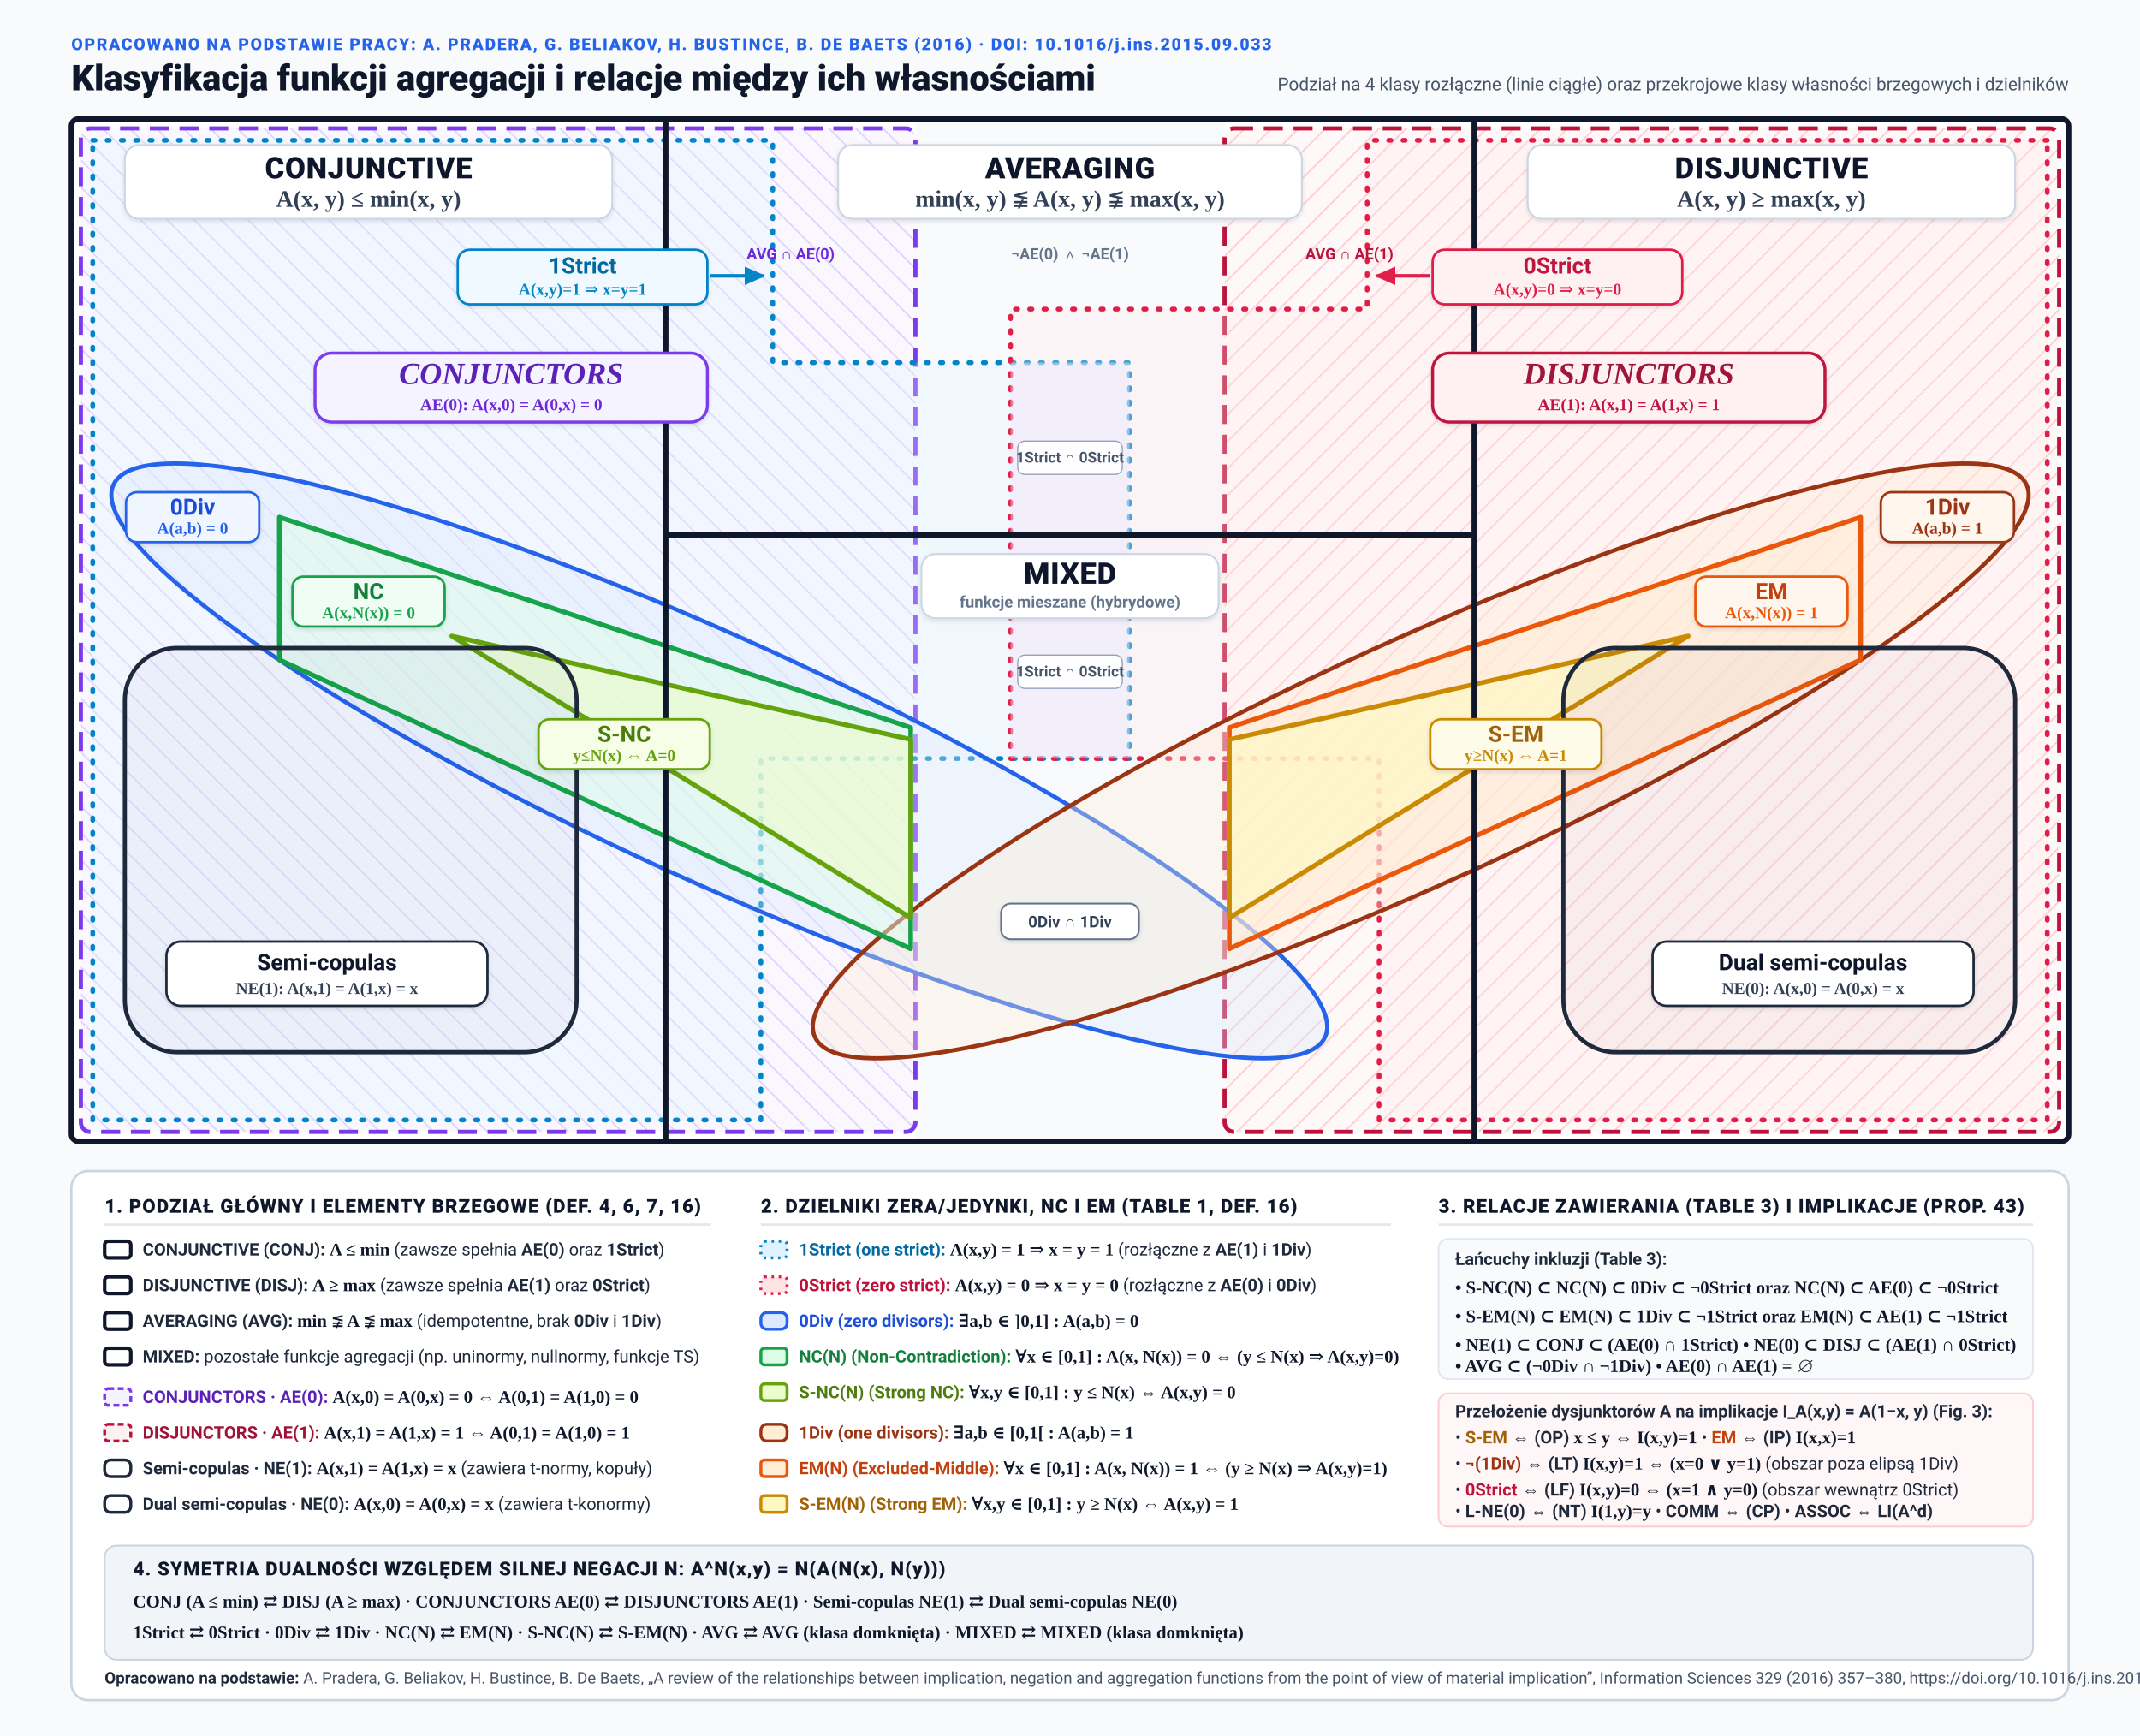
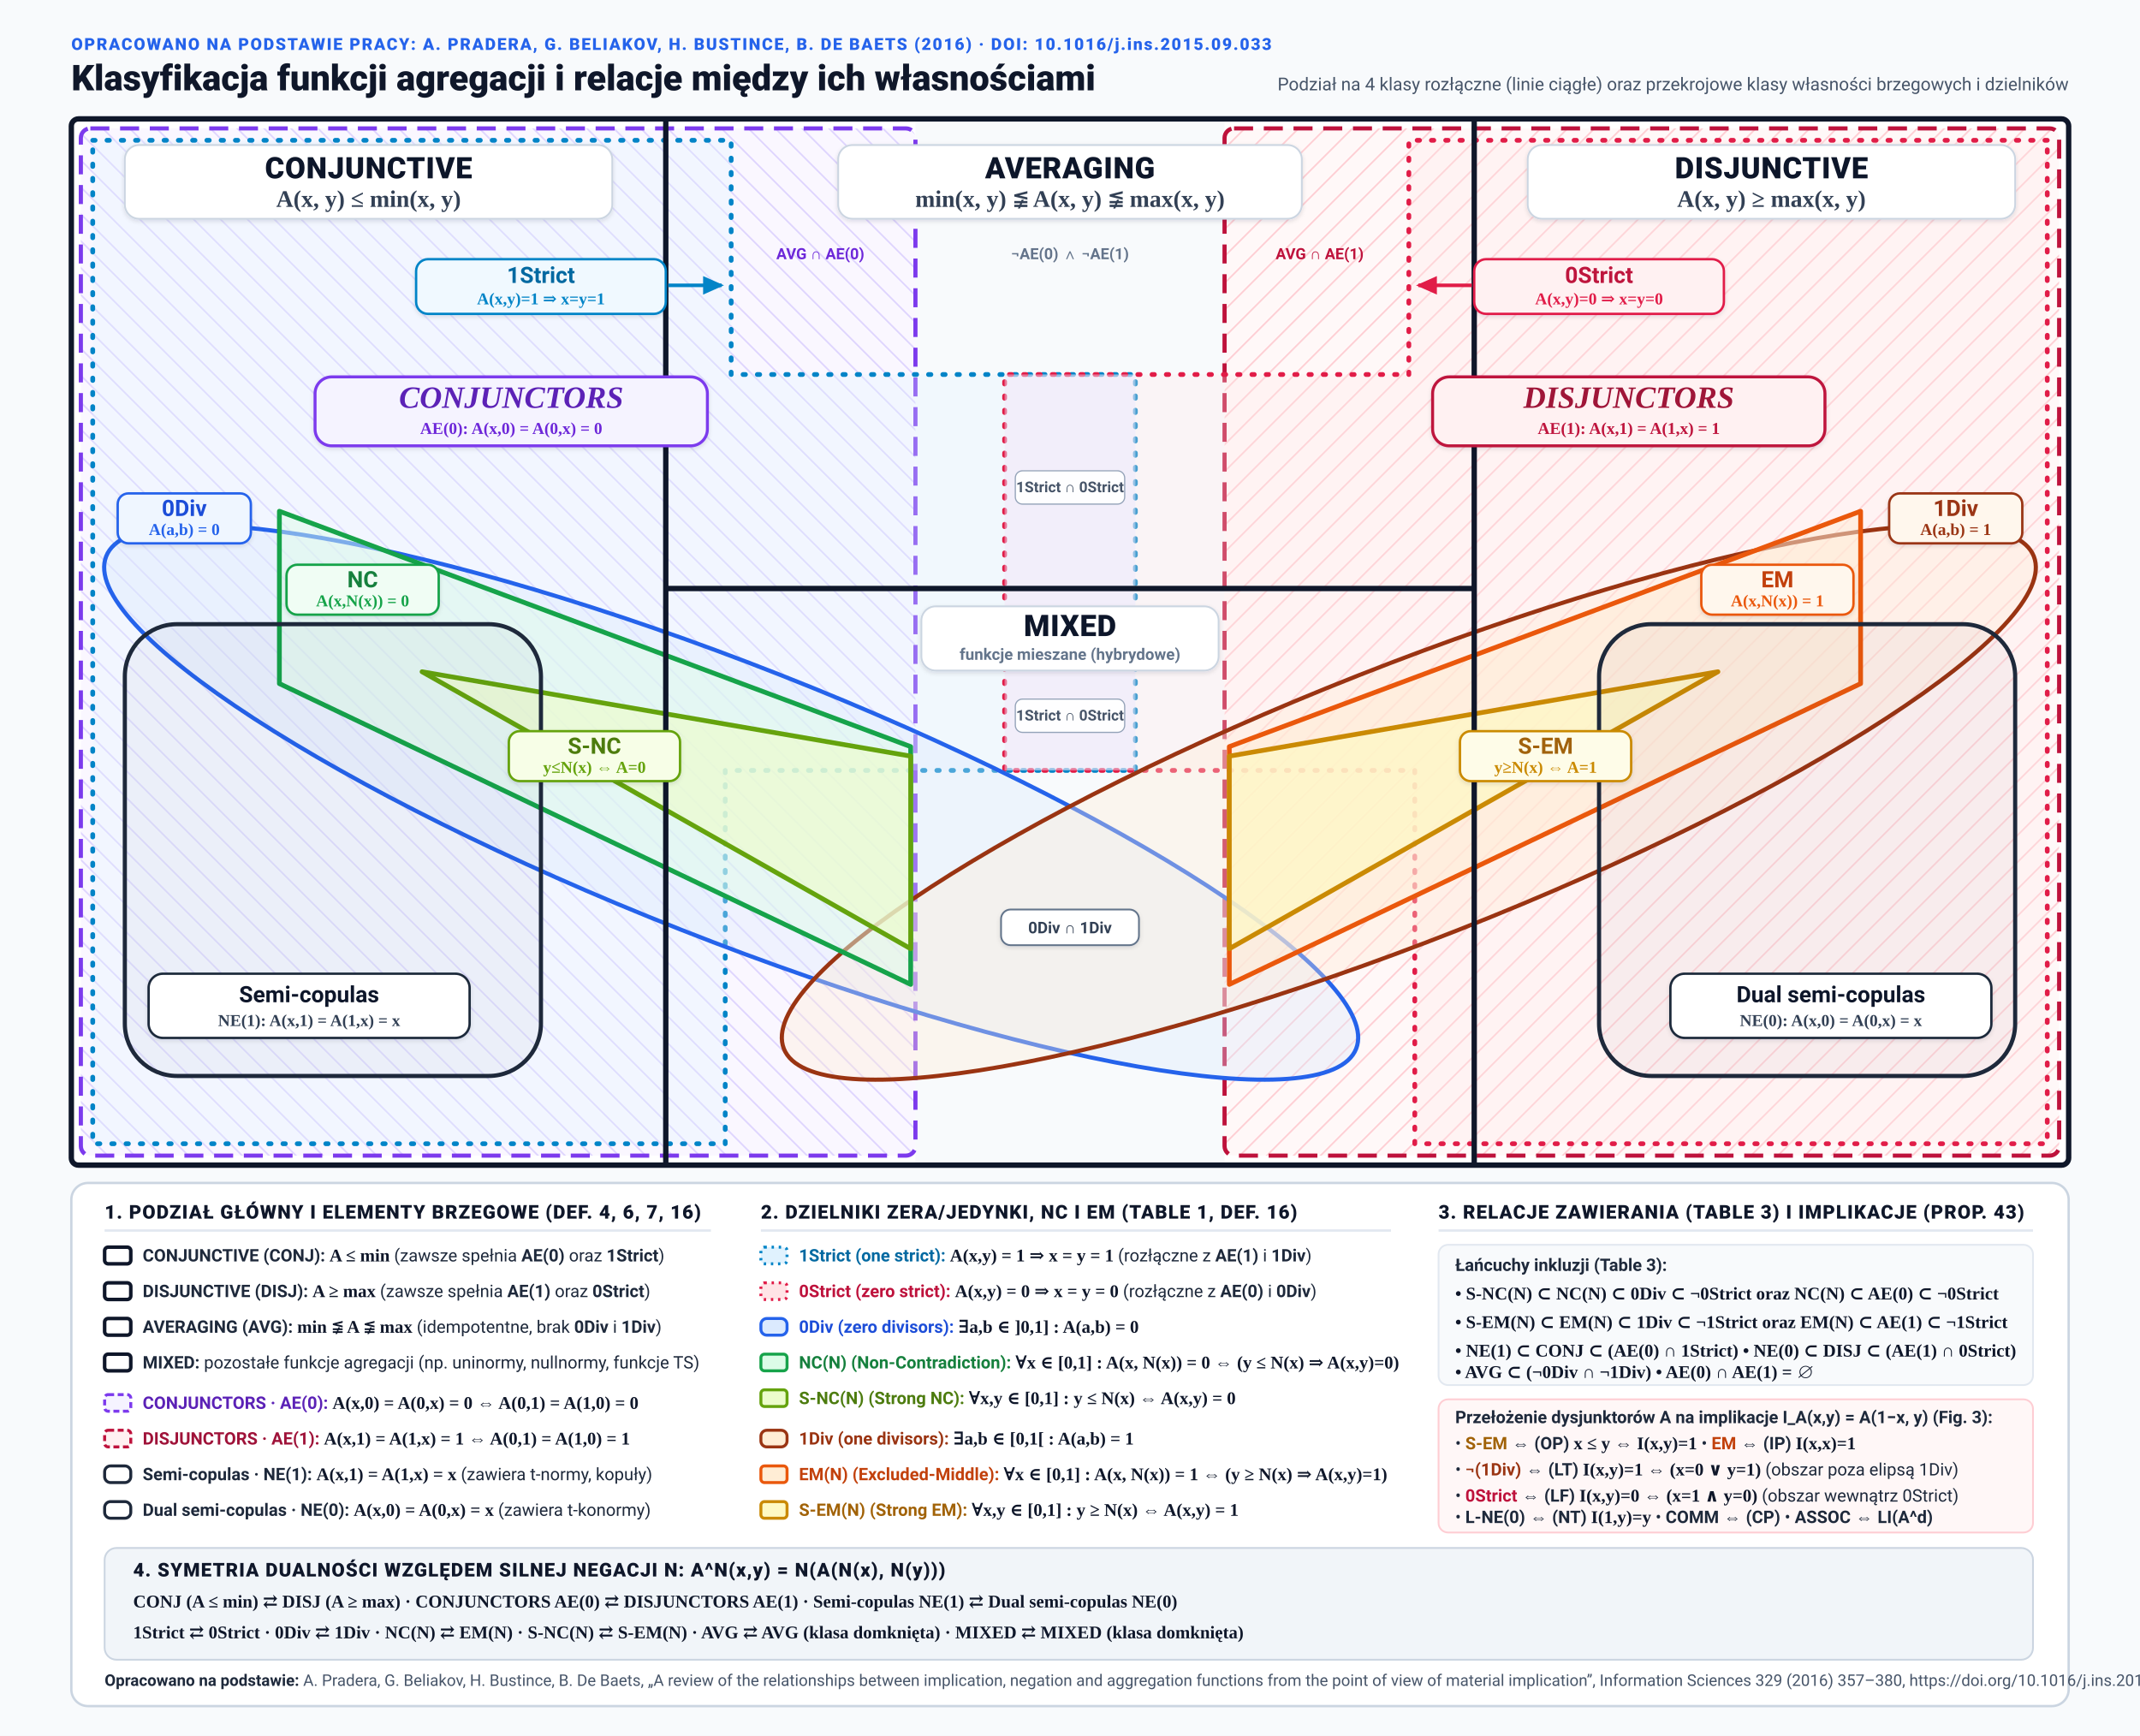
<svg xmlns="http://www.w3.org/2000/svg" width="1800" height="1460" viewBox="0 0 1800 1460" role="img" aria-labelledby="title desc">
  <defs>
    <pattern id="hatch-conj" width="16" height="16" patternUnits="userSpaceOnUse" patternTransform="rotate(-45)">
      <rect width="16" height="16" fill="#f5f0ff" fill-opacity="0.55" />
      <line x1="0" y1="0" x2="0" y2="16" stroke="#c4b5fd" stroke-width="3" stroke-opacity="0.45" />
    </pattern>
    <pattern id="hatch-disj" width="16" height="16" patternUnits="userSpaceOnUse" patternTransform="rotate(45)">
      <rect width="16" height="16" fill="#fff1f2" fill-opacity="0.55" />
      <line x1="0" y1="0" x2="0" y2="16" stroke="#fda4af" stroke-width="3" stroke-opacity="0.45" />
    </pattern>
    <filter id="badge-shadow" x="-10%" y="-10%" width="120%" height="125%">
      <feDropShadow dx="0" dy="1.5" stdDeviation="2" flood-color="#0f172a" flood-opacity="0.12" />
    </filter>
    <marker id="arrow-blue" viewBox="0 0 10 10" refX="8" refY="5" markerWidth="6.5" markerHeight="6.5" orient="auto">
      <path d="M0 1 L9 5 L0 9 Z" fill="#0284c7" />
    </marker>
    <marker id="arrow-red" viewBox="0 0 10 10" refX="8" refY="5" markerWidth="6.5" markerHeight="6.5" orient="auto">
      <path d="M0 1 L9 5 L0 9 Z" fill="#e11d48" />
    </marker>
    <style>
      .font-sans { font-family: 'Segoe UI', Roboto, Arial, Helvetica, sans-serif; }
      .font-serif { font-family: Georgia, 'Times New Roman', serif; }
      .font-mono { font-family: 'Cascadia Code', Consolas, monospace; }
      .main-class { font-family: 'Segoe UI', Roboto, Arial, sans-serif; font-weight: 800; font-size: 25px; fill: #0f172a; letter-spacing: 0.5px; }
      .sub-formula { font-family: Georgia, 'Times New Roman', serif; font-weight: 700; font-size: 20px; fill: #334155; }
      .badge-text { font-family: 'Segoe UI', Roboto, Arial, sans-serif; font-weight: 700; font-size: 19px; }
      .badge-sub { font-family: Georgia, 'Times New Roman', serif; font-weight: 600; font-size: 14px; }
      .legend-title { font-family: 'Segoe UI', Roboto, Arial, sans-serif; font-weight: 800; font-size: 16px; fill: #0f172a; letter-spacing: 0.8px; }
      .legend-item { font-family: 'Segoe UI', Roboto, Arial, sans-serif; font-size: 14.5px; fill: #1e293b; }
      .legend-math { font-family: Georgia, 'Times New Roman', serif; font-size: 15px; fill: #0f172a; font-weight: 600; }
    </style>
  </defs>
  <rect width="1800" height="1460" fill="#f8fafc" />
  <g transform="translate(60, 42)">
    <text x="0" y="0" class="font-sans" font-size="14" font-weight="800" fill="#2563eb" letter-spacing="1.2">OPRACOWANO NA PODSTAWIE PRACY: A. PRADERA, G. BELIAKOV, H. BUSTINCE, B. DE BAETS (2016) · DOI: 10.1016/j.ins.2015.09.033</text>
    <text x="0" y="34" class="font-sans" font-size="30" font-weight="800" fill="#0f172a">Klasyfikacja funkcji agregacji i relacje między ich własnościami</text>
    <text x="1680" y="34" text-anchor="end" class="font-sans" font-size="15" fill="#475569">Podział na 4 klasy rozłączne (linie ciągłe) oraz przekrojowe klasy własności brzegowych i dzielników</text>
  </g>
-   <rect x="60" y="100" width="1680" height="860" rx="6" fill="#ffffff" />
-   <rect x="770" y="100" width="260" height="860" fill="#f8fafc" />
-   <rect x="68" y="108" width="702" height="844" rx="8" fill="url(#hatch-conj)" stroke="#7c3aed" stroke-width="3.5" stroke-dasharray="16 9" />
-   <rect x="1030" y="108" width="702" height="844" rx="8" fill="url(#hatch-disj)" stroke="#be123c" stroke-width="3.5" stroke-dasharray="16 9" />
-   <path d="M 78 118            H 650            V 305            H 950            V 638            H 640            V 942            H 78 Z" fill="#e0f2fe" fill-opacity="0.28" stroke="#0284c7" stroke-width="4" stroke-dasharray="2 10" stroke-linecap="round" stroke-linejoin="round" />
-   <path d="M 1722 118            H 1150            V 260            H 850            V 638            H 1160            V 942            H 1722 Z" fill="#ffe4e6" fill-opacity="0.28" stroke="#e11d48" stroke-width="4" stroke-dasharray="2 10" stroke-linecap="round" stroke-linejoin="round" />
-   <rect x="850" y="305" width="100" height="333" fill="#ede9fe" fill-opacity="0.45" />
-   <ellipse cx="605" cy="640" rx="560" ry="102" transform="rotate(24.5 605 640)" fill="#dbeafe" fill-opacity="0.34" stroke="#2563eb" stroke-width="3.5" />
-   <ellipse cx="1195" cy="640" rx="560" ry="102" transform="rotate(-24.5 1195 640)" fill="#ffedd5" fill-opacity="0.34" stroke="#9a3412" stroke-width="3.5" />
-   <path d="M 235 435            L 766 612            L 766 798            L 235 555 Z" fill="#dcfce7" fill-opacity="0.48" stroke="#16a34a" stroke-width="4" stroke-linejoin="round" />
-   <path d="M 380 535            L 766 622            L 766 772 Z" fill="#ecfccb" fill-opacity="0.62" stroke="#65a30d" stroke-width="4" stroke-linejoin="round" />
-   <path d="M 1565 435            L 1034 612            L 1034 798            L 1565 555 Z" fill="#ffedd5" fill-opacity="0.52" stroke="#ea580c" stroke-width="4" stroke-linejoin="round" />
-   <path d="M 1420 535            L 1034 622            L 1034 772 Z" fill="#fef9c3" fill-opacity="0.68" stroke="#ca8a04" stroke-width="4" stroke-linejoin="round" />
-   <rect x="105" y="545" width="380" height="340" rx="44" fill="#0f172a" fill-opacity="0.03" stroke="#1e293b" stroke-width="3.5" />
-   <rect x="1315" y="545" width="380" height="340" rx="44" fill="#0f172a" fill-opacity="0.03" stroke="#1e293b" stroke-width="3.5" />
-   <rect x="60" y="100" width="1680" height="860" rx="6" fill="none" stroke="#0f172a" stroke-width="4.5" />
-   <path d="M 560 100 V 960 M 1240 100 V 960 M 560 450 H 1240" fill="none" stroke="#0f172a" stroke-width="4.5" />
+   <rect x="60" y="100" width="1680" height="880" rx="6" fill="#ffffff" />
+   <rect x="770" y="100" width="260" height="880" fill="#f8fafc" />
+   <rect x="68" y="108" width="702" height="864" rx="8" fill="url(#hatch-conj)" stroke="#7c3aed" stroke-width="3.5" stroke-dasharray="16 9" />
+   <rect x="1030" y="108" width="702" height="864" rx="8" fill="url(#hatch-disj)" stroke="#be123c" stroke-width="3.5" stroke-dasharray="16 9" />
+   <path d="M 78 118            H 615            V 315            H 955            V 648            H 610            V 962            H 78 Z" fill="#e0f2fe" fill-opacity="0.28" stroke="#0284c7" stroke-width="4" stroke-dasharray="2 10" stroke-linecap="round" stroke-linejoin="round" />
+   <path d="M 1722 118            H 1185            V 315            H 845            V 648            H 1190            V 962            H 1722 Z" fill="#ffe4e6" fill-opacity="0.28" stroke="#e11d48" stroke-width="4" stroke-dasharray="2 10" stroke-linecap="round" stroke-linejoin="round" />
+   <rect x="845" y="315" width="110" height="333" fill="#ede9fe" fill-opacity="0.45" />
+   <ellipse cx="615" cy="675" rx="565" ry="115" transform="rotate(21.5 615 675)" fill="#dbeafe" fill-opacity="0.34" stroke="#2563eb" stroke-width="3.5" />
+   <ellipse cx="1185" cy="675" rx="565" ry="115" transform="rotate(-21.5 1185 675)" fill="#ffedd5" fill-opacity="0.34" stroke="#9a3412" stroke-width="3.5" />
+   <path d="M 235 430            L 766 628            L 766 828            L 235 575 Z" fill="#dcfce7" fill-opacity="0.48" stroke="#16a34a" stroke-width="4" stroke-linejoin="round" />
+   <path d="M 355 565            L 766 636            L 766 798 Z" fill="#ecfccb" fill-opacity="0.65" stroke="#65a30d" stroke-width="4" stroke-linejoin="round" />
+   <path d="M 1565 430            L 1034 628            L 1034 828            L 1565 575 Z" fill="#ffedd5" fill-opacity="0.52" stroke="#ea580c" stroke-width="4" stroke-linejoin="round" />
+   <path d="M 1445 565            L 1034 636            L 1034 798 Z" fill="#fef9c3" fill-opacity="0.70" stroke="#ca8a04" stroke-width="4" stroke-linejoin="round" />
+   <rect x="105" y="525" width="350" height="380" rx="44" fill="#0f172a" fill-opacity="0.03" stroke="#1e293b" stroke-width="3.5" />
+   <rect x="1345" y="525" width="350" height="380" rx="44" fill="#0f172a" fill-opacity="0.03" stroke="#1e293b" stroke-width="3.5" />
+   <rect x="60" y="100" width="1680" height="880" rx="6" fill="none" stroke="#0f172a" stroke-width="4.5" />
+   <path d="M 560 100 V 980 M 1240 100 V 980 M 560 495 H 1240" fill="none" stroke="#0f172a" stroke-width="4.5" />
  <g transform="translate(310, 152)" filter="url(#badge-shadow)">
    <rect x="-205" y="-30" width="410" height="62" rx="12" fill="#ffffff" stroke="#cbd5e1" stroke-width="1.5" />
    <text x="0" y="-2" text-anchor="middle" class="main-class">CONJUNCTIVE</text>
    <text x="0" y="22" text-anchor="middle" class="sub-formula">A(x, y) ≤ min(x, y)</text>
  </g>
  <g transform="translate(900, 152)" filter="url(#badge-shadow)">
    <rect x="-195" y="-30" width="390" height="62" rx="12" fill="#ffffff" stroke="#cbd5e1" stroke-width="1.5" />
    <text x="0" y="-2" text-anchor="middle" class="main-class">AVERAGING</text>
    <text x="0" y="22" text-anchor="middle" class="sub-formula">min(x, y) ≨ A(x, y) ≨ max(x, y)</text>
  </g>
  <g transform="translate(1490, 152)" filter="url(#badge-shadow)">
    <rect x="-205" y="-30" width="410" height="62" rx="12" fill="#ffffff" stroke="#cbd5e1" stroke-width="1.5" />
    <text x="0" y="-2" text-anchor="middle" class="main-class">DISJUNCTIVE</text>
    <text x="0" y="22" text-anchor="middle" class="sub-formula">A(x, y) ≥ max(x, y)</text>
  </g>
-   <g transform="translate(900, 492)" filter="url(#badge-shadow)">
+   <g transform="translate(900, 536)" filter="url(#badge-shadow)">
    <rect x="-125" y="-26" width="250" height="54" rx="12" fill="#ffffff" stroke="#cbd5e1" stroke-width="1.5" />
    <text x="0" y="-1" text-anchor="middle" class="main-class">MIXED</text>
    <text x="0" y="19" text-anchor="middle" class="font-sans" font-size="13.5" font-weight="600" fill="#64748b">funkcje mieszane (hybrydowe)</text>
  </g>
-   <g transform="translate(430, 325)" filter="url(#badge-shadow)">
+   <g transform="translate(430, 345)" filter="url(#badge-shadow)">
    <rect x="-165" y="-28" width="330" height="58" rx="14" fill="#f5f3ff" stroke="#7c3aed" stroke-width="2.5" />
    <text x="0" y="-2" text-anchor="middle" class="font-serif" font-size="26" font-weight="700" font-style="italic" fill="#5b21b6">CONJUNCTORS</text>
    <text x="0" y="20" text-anchor="middle" class="badge-sub" fill="#6d28d9">AE(0): A(x,0) = A(0,x) = 0</text>
  </g>
-   <g transform="translate(1370, 325)" filter="url(#badge-shadow)">
+   <g transform="translate(1370, 345)" filter="url(#badge-shadow)">
    <rect x="-165" y="-28" width="330" height="58" rx="14" fill="#fff1f2" stroke="#be123c" stroke-width="2.5" />
    <text x="0" y="-2" text-anchor="middle" class="font-serif" font-size="26" font-weight="700" font-style="italic" fill="#9f1239">DISJUNCTORS</text>
    <text x="0" y="20" text-anchor="middle" class="badge-sub" fill="#be123c">AE(1): A(x,1) = A(1,x) = 1</text>
  </g>
-   <text x="665" y="218" text-anchor="middle" class="font-sans" font-size="13" font-weight="700" fill="#6d28d9">AVG ∩ AE(0)</text>
+   <text x="690" y="218" text-anchor="middle" class="font-sans" font-size="13" font-weight="700" fill="#6d28d9">AVG ∩ AE(0)</text>
  <text x="900" y="218" text-anchor="middle" class="font-sans" font-size="13" font-weight="700" fill="#64748b">¬AE(0) ∧ ¬AE(1)</text>
-   <text x="1135" y="218" text-anchor="middle" class="font-sans" font-size="13" font-weight="700" fill="#be123c">AVG ∩ AE(1)</text>
-   <g transform="translate(490, 232)" filter="url(#badge-shadow)">
+   <text x="1110" y="218" text-anchor="middle" class="font-sans" font-size="13" font-weight="700" fill="#be123c">AVG ∩ AE(1)</text>
+   <g transform="translate(455, 240)" filter="url(#badge-shadow)">
    <rect x="-105" y="-22" width="210" height="46" rx="10" fill="#f0f9ff" stroke="#0284c7" stroke-width="2" />
    <text x="0" y="-2" text-anchor="middle" class="badge-text" fill="#0369a1">1Strict</text>
    <text x="0" y="16" text-anchor="middle" class="badge-sub" fill="#0284c7">A(x,y)=1 ⇒ x=y=1</text>
  </g>
-   <line x1="597" y1="232" x2="642" y2="232" stroke="#0284c7" stroke-width="3" marker-end="url(#arrow-blue)" />
-   <g transform="translate(1310, 232)" filter="url(#badge-shadow)">
+   <line x1="562" y1="240" x2="607" y2="240" stroke="#0284c7" stroke-width="3" marker-end="url(#arrow-blue)" />
+   <g transform="translate(1345, 240)" filter="url(#badge-shadow)">
    <rect x="-105" y="-22" width="210" height="46" rx="10" fill="#fff1f2" stroke="#e11d48" stroke-width="2" />
    <text x="0" y="-2" text-anchor="middle" class="badge-text" fill="#be123c">0Strict</text>
    <text x="0" y="16" text-anchor="middle" class="badge-sub" fill="#e11d48">A(x,y)=0 ⇒ x=y=0</text>
  </g>
-   <line x1="1203" y1="232" x2="1158" y2="232" stroke="#e11d48" stroke-width="3" marker-end="url(#arrow-red)" />
-   <g transform="translate(900, 385)">
-     <rect x="-44" y="-14" width="88" height="28" rx="6" fill="#ffffff" fill-opacity="0.9" stroke="#94a3b8" stroke-width="1" />
+   <line x1="1238" y1="240" x2="1193" y2="240" stroke="#e11d48" stroke-width="3" marker-end="url(#arrow-red)" />
+   <g transform="translate(900, 410)">
+     <rect x="-46" y="-14" width="92" height="28" rx="6" fill="#ffffff" fill-opacity="0.92" stroke="#94a3b8" stroke-width="1" />
    <text x="0" y="4" text-anchor="middle" class="font-sans" font-size="12.5" font-weight="700" fill="#475569">1Strict ∩ 0Strict</text>
  </g>
-   <g transform="translate(900, 565)">
-     <rect x="-44" y="-14" width="88" height="28" rx="6" fill="#ffffff" fill-opacity="0.9" stroke="#94a3b8" stroke-width="1" />
+   <g transform="translate(900, 602)">
+     <rect x="-46" y="-14" width="92" height="28" rx="6" fill="#ffffff" fill-opacity="0.92" stroke="#94a3b8" stroke-width="1" />
    <text x="0" y="4" text-anchor="middle" class="font-sans" font-size="12.5" font-weight="700" fill="#475569">1Strict ∩ 0Strict</text>
  </g>
-   <g transform="translate(275, 818)" filter="url(#badge-shadow)">
+   <g transform="translate(260, 845)" filter="url(#badge-shadow)">
    <rect x="-135" y="-26" width="270" height="54" rx="12" fill="#ffffff" stroke="#1e293b" stroke-width="2" />
    <text x="0" y="-2" text-anchor="middle" class="badge-text" fill="#0f172a">Semi-copulas</text>
    <text x="0" y="18" text-anchor="middle" class="badge-sub" fill="#334155">NE(1): A(x,1) = A(1,x) = x</text>
  </g>
-   <g transform="translate(1525, 818)" filter="url(#badge-shadow)">
+   <g transform="translate(1540, 845)" filter="url(#badge-shadow)">
    <rect x="-135" y="-26" width="270" height="54" rx="12" fill="#ffffff" stroke="#1e293b" stroke-width="2" />
    <text x="0" y="-2" text-anchor="middle" class="badge-text" fill="#0f172a">Dual semi-copulas</text>
    <text x="0" y="18" text-anchor="middle" class="badge-sub" fill="#334155">NE(0): A(x,0) = A(0,x) = x</text>
  </g>
-   <g transform="translate(162, 434)" filter="url(#badge-shadow)">
+   <g transform="translate(155, 435)" filter="url(#badge-shadow)">
    <rect x="-56" y="-20" width="112" height="42" rx="9" fill="#eff6ff" stroke="#2563eb" stroke-width="2" />
    <text x="0" y="-1" text-anchor="middle" class="badge-text" fill="#1d4ed8">0Div</text>
    <text x="0" y="15" text-anchor="middle" class="badge-sub" fill="#2563eb">A(a,b) = 0</text>
  </g>
-   <g transform="translate(310, 505)" filter="url(#badge-shadow)">
+   <g transform="translate(305, 495)" filter="url(#badge-shadow)">
    <rect x="-64" y="-20" width="128" height="42" rx="9" fill="#f0fdf4" stroke="#16a34a" stroke-width="2" />
    <text x="0" y="-1" text-anchor="middle" class="badge-text" fill="#15803d">NC</text>
    <text x="0" y="15" text-anchor="middle" class="badge-sub" fill="#16a34a">A(x,N(x)) = 0</text>
  </g>
-   <g transform="translate(525, 625)" filter="url(#badge-shadow)">
+   <g transform="translate(500, 635)" filter="url(#badge-shadow)">
    <rect x="-72" y="-20" width="144" height="42" rx="9" fill="#f7fee7" stroke="#65a30d" stroke-width="2" />
    <text x="0" y="-1" text-anchor="middle" class="badge-text" fill="#4d7c0f">S-NC</text>
    <text x="0" y="15" text-anchor="middle" class="badge-sub" fill="#65a30d">y≤N(x) ⇔ A=0</text>
  </g>
-   <g transform="translate(1638, 434)" filter="url(#badge-shadow)">
+   <g transform="translate(1645, 435)" filter="url(#badge-shadow)">
    <rect x="-56" y="-20" width="112" height="42" rx="9" fill="#fff7ed" stroke="#9a3412" stroke-width="2" />
    <text x="0" y="-1" text-anchor="middle" class="badge-text" fill="#9a3412">1Div</text>
    <text x="0" y="15" text-anchor="middle" class="badge-sub" fill="#9a3412">A(a,b) = 1</text>
  </g>
-   <g transform="translate(1490, 505)" filter="url(#badge-shadow)">
+   <g transform="translate(1495, 495)" filter="url(#badge-shadow)">
    <rect x="-64" y="-20" width="128" height="42" rx="9" fill="#fff7ed" stroke="#ea580c" stroke-width="2" />
    <text x="0" y="-1" text-anchor="middle" class="badge-text" fill="#c2410c">EM</text>
    <text x="0" y="15" text-anchor="middle" class="badge-sub" fill="#ea580c">A(x,N(x)) = 1</text>
  </g>
-   <g transform="translate(1275, 625)" filter="url(#badge-shadow)">
+   <g transform="translate(1300, 635)" filter="url(#badge-shadow)">
    <rect x="-72" y="-20" width="144" height="42" rx="9" fill="#fefce8" stroke="#ca8a04" stroke-width="2" />
    <text x="0" y="-1" text-anchor="middle" class="badge-text" fill="#a16207">S-EM</text>
    <text x="0" y="15" text-anchor="middle" class="badge-sub" fill="#ca8a04">y≥N(x) ⇔ A=1</text>
  </g>
-   <g transform="translate(900, 775)" filter="url(#badge-shadow)">
+   <g transform="translate(900, 780)" filter="url(#badge-shadow)">
    <rect x="-58" y="-15" width="116" height="30" rx="8" fill="#ffffff" stroke="#64748b" stroke-width="1.5" />
    <text x="0" y="5" text-anchor="middle" class="font-sans" font-size="13.5" font-weight="700" fill="#334155">0Div ∩ 1Div</text>
  </g>
-   <rect x="60" y="985" width="1680" height="445" rx="14" fill="#ffffff" stroke="#cbd5e1" stroke-width="2" />
-   <g transform="translate(88, 1020)">
+   <rect x="60" y="995" width="1680" height="440" rx="14" fill="#ffffff" stroke="#cbd5e1" stroke-width="2" />
+   <g transform="translate(88, 1025)">
    <text x="0" y="0" class="legend-title" fill="#0f172a">1. PODZIAŁ GŁÓWNY I ELEMENTY BRZEGOWE (DEF. 4, 6, 7, 16)</text>
    <line x1="0" y1="10" x2="510" y2="10" stroke="#e2e8f0" stroke-width="2" />
    <rect x="0" y="24" width="22" height="14" rx="3" fill="#fff" stroke="#0f172a" stroke-width="3" />
    <text x="32" y="36" class="legend-item">
      <tspan font-weight="700">CONJUNCTIVE (CONJ):</tspan>
      <tspan class="legend-math">A ≤ min</tspan> (zawsze spełnia <tspan font-weight="600">AE(0)</tspan> oraz <tspan font-weight="600">1Strict</tspan>)</text>
    <rect x="0" y="54" width="22" height="14" rx="3" fill="#fff" stroke="#0f172a" stroke-width="3" />
    <text x="32" y="66" class="legend-item">
      <tspan font-weight="700">DISJUNCTIVE (DISJ):</tspan>
      <tspan class="legend-math">A ≥ max</tspan> (zawsze spełnia <tspan font-weight="600">AE(1)</tspan> oraz <tspan font-weight="600">0Strict</tspan>)</text>
    <rect x="0" y="84" width="22" height="14" rx="3" fill="#fff" stroke="#0f172a" stroke-width="3" />
    <text x="32" y="96" class="legend-item">
      <tspan font-weight="700">AVERAGING (AVG):</tspan>
      <tspan class="legend-math">min ≨ A ≨ max</tspan> (idempotentne, brak <tspan font-weight="600">0Div</tspan> i <tspan font-weight="600">1Div</tspan>)</text>
    <rect x="0" y="114" width="22" height="14" rx="3" fill="#fff" stroke="#0f172a" stroke-width="3" />
    <text x="32" y="126" class="legend-item">
      <tspan font-weight="700">MIXED:</tspan> pozostałe funkcje agregacji (np. uninormy, nullnormy, funkcje TS)</text>
    <rect x="0" y="148" width="22" height="14" rx="3" fill="#f5f3ff" stroke="#7c3aed" stroke-width="2.5" stroke-dasharray="5 3" />
    <text x="32" y="160" class="legend-item">
      <tspan font-weight="700" fill="#5b21b6">CONJUNCTORS · AE(0):</tspan>
      <tspan class="legend-math">A(x,0) = A(0,x) = 0 ⇔ A(0,1) = A(1,0) = 0</tspan>
    </text>
    <rect x="0" y="178" width="22" height="14" rx="3" fill="#fff1f2" stroke="#be123c" stroke-width="2.5" stroke-dasharray="5 3" />
    <text x="32" y="190" class="legend-item">
      <tspan font-weight="700" fill="#9f1239">DISJUNCTORS · AE(1):</tspan>
      <tspan class="legend-math">A(x,1) = A(1,x) = 1 ⇔ A(0,1) = A(1,0) = 1</tspan>
    </text>
    <rect x="0" y="208" width="22" height="14" rx="5" fill="#fff" stroke="#1e293b" stroke-width="2.5" />
    <text x="32" y="220" class="legend-item">
      <tspan font-weight="700">Semi-copulas · NE(1):</tspan>
      <tspan class="legend-math">A(x,1) = A(1,x) = x</tspan> (zawiera t-normy, kopuły)</text>
    <rect x="0" y="238" width="22" height="14" rx="5" fill="#fff" stroke="#1e293b" stroke-width="2.5" />
    <text x="32" y="250" class="legend-item">
      <tspan font-weight="700">Dual semi-copulas · NE(0):</tspan>
      <tspan class="legend-math">A(x,0) = A(0,x) = x</tspan> (zawiera t-konormy)</text>
  </g>
-   <g transform="translate(640, 1020)">
+   <g transform="translate(640, 1025)">
    <text x="0" y="0" class="legend-title" fill="#0f172a">2. DZIELNIKI ZERA/JEDYNKI, NC I EM (TABLE 1, DEF. 16)</text>
    <line x1="0" y1="10" x2="530" y2="10" stroke="#e2e8f0" stroke-width="2" />
    <rect x="0" y="24" width="22" height="14" rx="3" fill="#e0f2fe" stroke="#0284c7" stroke-width="2.5" stroke-dasharray="2 4" />
    <text x="32" y="36" class="legend-item">
      <tspan font-weight="700" fill="#0369a1">1Strict (one strict):</tspan>
      <tspan class="legend-math">A(x,y) = 1 ⇒ x = y = 1</tspan> (rozłączne z <tspan font-weight="600">AE(1)</tspan> i <tspan font-weight="600">1Div</tspan>)</text>
    <rect x="0" y="54" width="22" height="14" rx="3" fill="#ffe4e6" stroke="#e11d48" stroke-width="2.5" stroke-dasharray="2 4" />
    <text x="32" y="66" class="legend-item">
      <tspan font-weight="700" fill="#be123c">0Strict (zero strict):</tspan>
      <tspan class="legend-math">A(x,y) = 0 ⇒ x = y = 0</tspan> (rozłączne z <tspan font-weight="600">AE(0)</tspan> i <tspan font-weight="600">0Div</tspan>)</text>
    <rect x="0" y="84" width="22" height="14" rx="5" fill="#dbeafe" stroke="#2563eb" stroke-width="2.5" />
    <text x="32" y="96" class="legend-item">
      <tspan font-weight="700" fill="#1d4ed8">0Div (zero divisors):</tspan>
      <tspan class="legend-math">∃a,b ∈ ]0,1] : A(a,b) = 0</tspan>
    </text>
    <rect x="0" y="114" width="22" height="14" rx="3" fill="#dcfce7" stroke="#16a34a" stroke-width="2.5" />
    <text x="32" y="126" class="legend-item">
      <tspan font-weight="700" fill="#15803d">NC(N) (Non-Contradiction):</tspan>
      <tspan class="legend-math">∀x ∈ [0,1] : A(x, N(x)) = 0 ⇔ (y ≤ N(x) ⇒ A(x,y)=0)</tspan>
    </text>
    <rect x="0" y="144" width="22" height="14" rx="3" fill="#ecfccb" stroke="#65a30d" stroke-width="2.5" />
    <text x="32" y="156" class="legend-item">
      <tspan font-weight="700" fill="#4d7c0f">S-NC(N) (Strong NC):</tspan>
      <tspan class="legend-math">∀x,y ∈ [0,1] : y ≤ N(x) ⇔ A(x,y) = 0</tspan>
    </text>
    <rect x="0" y="178" width="22" height="14" rx="5" fill="#ffedd5" stroke="#9a3412" stroke-width="2.5" />
    <text x="32" y="190" class="legend-item">
      <tspan font-weight="700" fill="#9a3412">1Div (one divisors):</tspan>
      <tspan class="legend-math">∃a,b ∈ [0,1[ : A(a,b) = 1</tspan>
    </text>
    <rect x="0" y="208" width="22" height="14" rx="3" fill="#ffedd5" stroke="#ea580c" stroke-width="2.5" />
    <text x="32" y="220" class="legend-item">
      <tspan font-weight="700" fill="#c2410c">EM(N) (Excluded-Middle):</tspan>
      <tspan class="legend-math">∀x ∈ [0,1] : A(x, N(x)) = 1 ⇔ (y ≥ N(x) ⇒ A(x,y)=1)</tspan>
    </text>
    <rect x="0" y="238" width="22" height="14" rx="3" fill="#fef9c3" stroke="#ca8a04" stroke-width="2.5" />
    <text x="32" y="250" class="legend-item">
      <tspan font-weight="700" fill="#a16207">S-EM(N) (Strong EM):</tspan>
      <tspan class="legend-math">∀x,y ∈ [0,1] : y ≥ N(x) ⇔ A(x,y) = 1</tspan>
    </text>
  </g>
-   <g transform="translate(1210, 1020)">
+   <g transform="translate(1210, 1025)">
    <text x="0" y="0" class="legend-title" fill="#0f172a">3. RELACJE ZAWIERANIA (TABLE 3) I IMPLIKACJE (PROP. 43)</text>
    <line x1="0" y1="10" x2="500" y2="10" stroke="#e2e8f0" stroke-width="2" />
    <rect x="0" y="22" width="500" height="118" rx="8" fill="#f8fafc" stroke="#e2e8f0" stroke-width="1.5" />
    <text x="14" y="44" class="legend-item" font-weight="700" fill="#334155">Łańcuchy inkluzji (Table 3):</text>
    <text x="14" y="68" class="legend-math" fill="#15803d">• S-NC(N) ⊂ NC(N) ⊂ 0Div ⊂ ¬0Strict   oraz   NC(N) ⊂ AE(0) ⊂ ¬0Strict</text>
    <text x="14" y="92" class="legend-math" fill="#c2410c">• S-EM(N) ⊂ EM(N) ⊂ 1Div ⊂ ¬1Strict   oraz   EM(N) ⊂ AE(1) ⊂ ¬1Strict</text>
    <text x="14" y="116" class="legend-math" fill="#0f172a">• NE(1) ⊂ CONJ ⊂ (AE(0) ∩ 1Strict)     • NE(0) ⊂ DISJ ⊂ (AE(1) ∩ 0Strict)</text>
    <text x="14" y="134" class="legend-math" fill="#475569">• AVG ⊂ (¬0Div ∩ ¬1Div)                 • AE(0) ∩ AE(1) = ∅</text>
    <rect x="0" y="152" width="500" height="112" rx="8" fill="#fff1f2" fill-opacity="0.6" stroke="#fecdd3" stroke-width="1.5" />
    <text x="14" y="172" class="legend-item" font-weight="700" fill="#9f1239">Przełożenie dysjunktorów A na implikacje I_A(x,y) = A(1−x, y) (Fig. 3):</text>
    <text x="14" y="194" class="legend-item">• <tspan font-weight="700" fill="#a16207">S-EM</tspan> ⇔ <tspan font-weight="700">(OP)</tspan>
      <tspan class="legend-math">x ≤ y ⇔ I(x,y)=1</tspan>     • <tspan font-weight="700" fill="#c2410c">EM</tspan> ⇔ <tspan font-weight="700">(IP)</tspan>
      <tspan class="legend-math">I(x,x)=1</tspan>
    </text>
    <text x="14" y="216" class="legend-item">• <tspan font-weight="700" fill="#9a3412">¬(1Div)</tspan> ⇔ <tspan font-weight="700">(LT)</tspan>
      <tspan class="legend-math">I(x,y)=1 ⇔ (x=0 ∨ y=1)</tspan> (obszar poza elipsą 1Div)</text>
    <text x="14" y="238" class="legend-item">• <tspan font-weight="700" fill="#be123c">0Strict</tspan> ⇔ <tspan font-weight="700">(LF)</tspan>
      <tspan class="legend-math">I(x,y)=0 ⇔ (x=1 ∧ y=0)</tspan> (obszar wewnątrz 0Strict)</text>
    <text x="14" y="256" class="legend-item">• <tspan font-weight="700">L-NE(0)</tspan> ⇔ <tspan font-weight="700">(NT)</tspan>
      <tspan class="legend-math">I(1,y)=y</tspan>   • <tspan font-weight="700">COMM</tspan> ⇔ <tspan font-weight="700">(CP)</tspan>   • <tspan font-weight="700">ASSOC</tspan> ⇔ <tspan font-weight="700">LI(A^d)</tspan>
    </text>
  </g>
-   <rect x="88" y="1300" width="1622" height="96" rx="10" fill="#f1f5f9" stroke="#cbd5e1" stroke-width="1.5" />
-   <text x="112" y="1325" class="legend-title" fill="#334155">4. SYMETRIA DUALNOŚCI WZGLĘDEM SILNEJ NEGACJI N:  A^N(x,y) = N(A(N(x), N(y)))</text>
+   <rect x="88" y="1302" width="1622" height="94" rx="10" fill="#f1f5f9" stroke="#cbd5e1" stroke-width="1.5" />
+   <text x="112" y="1326" class="legend-title" fill="#334155">4. SYMETRIA DUALNOŚCI WZGLĘDEM SILNEJ NEGACJI N:  A^N(x,y) = N(A(N(x), N(y)))</text>
  <text x="112" y="1352" class="legend-math" fill="#1e293b">
    CONJ (A ≤ min)  ⇄  DISJ (A ≥ max)       ·       CONJUNCTORS AE(0)  ⇄  DISJUNCTORS AE(1)       ·       Semi-copulas NE(1)  ⇄  Dual semi-copulas NE(0)
  </text>
  <text x="112" y="1378" class="legend-math" fill="#1e293b">
    1Strict  ⇄  0Strict       ·       0Div  ⇄  1Div       ·       NC(N)  ⇄  EM(N)       ·       S-NC(N)  ⇄  S-EM(N)       ·       AVG  ⇄  AVG (klasa domknięta)       ·       MIXED  ⇄  MIXED (klasa domknięta)
  </text>
-   <text x="88" y="1416" class="font-sans" font-size="13.5" fill="#475569">
+   <text x="88" y="1418" class="font-sans" font-size="13.5" fill="#475569">
    <tspan font-weight="700" fill="#1e293b">Opracowano na podstawie:</tspan> A. Pradera, G. Beliakov, H. Bustince, B. De Baets, „A review of the relationships between implication, negation and aggregation functions from the point of view of material implication”, Information Sciences 329 (2016) 357–380, https://doi.org/10.1016/j.ins.2015.09.033
  </text>
</svg>
